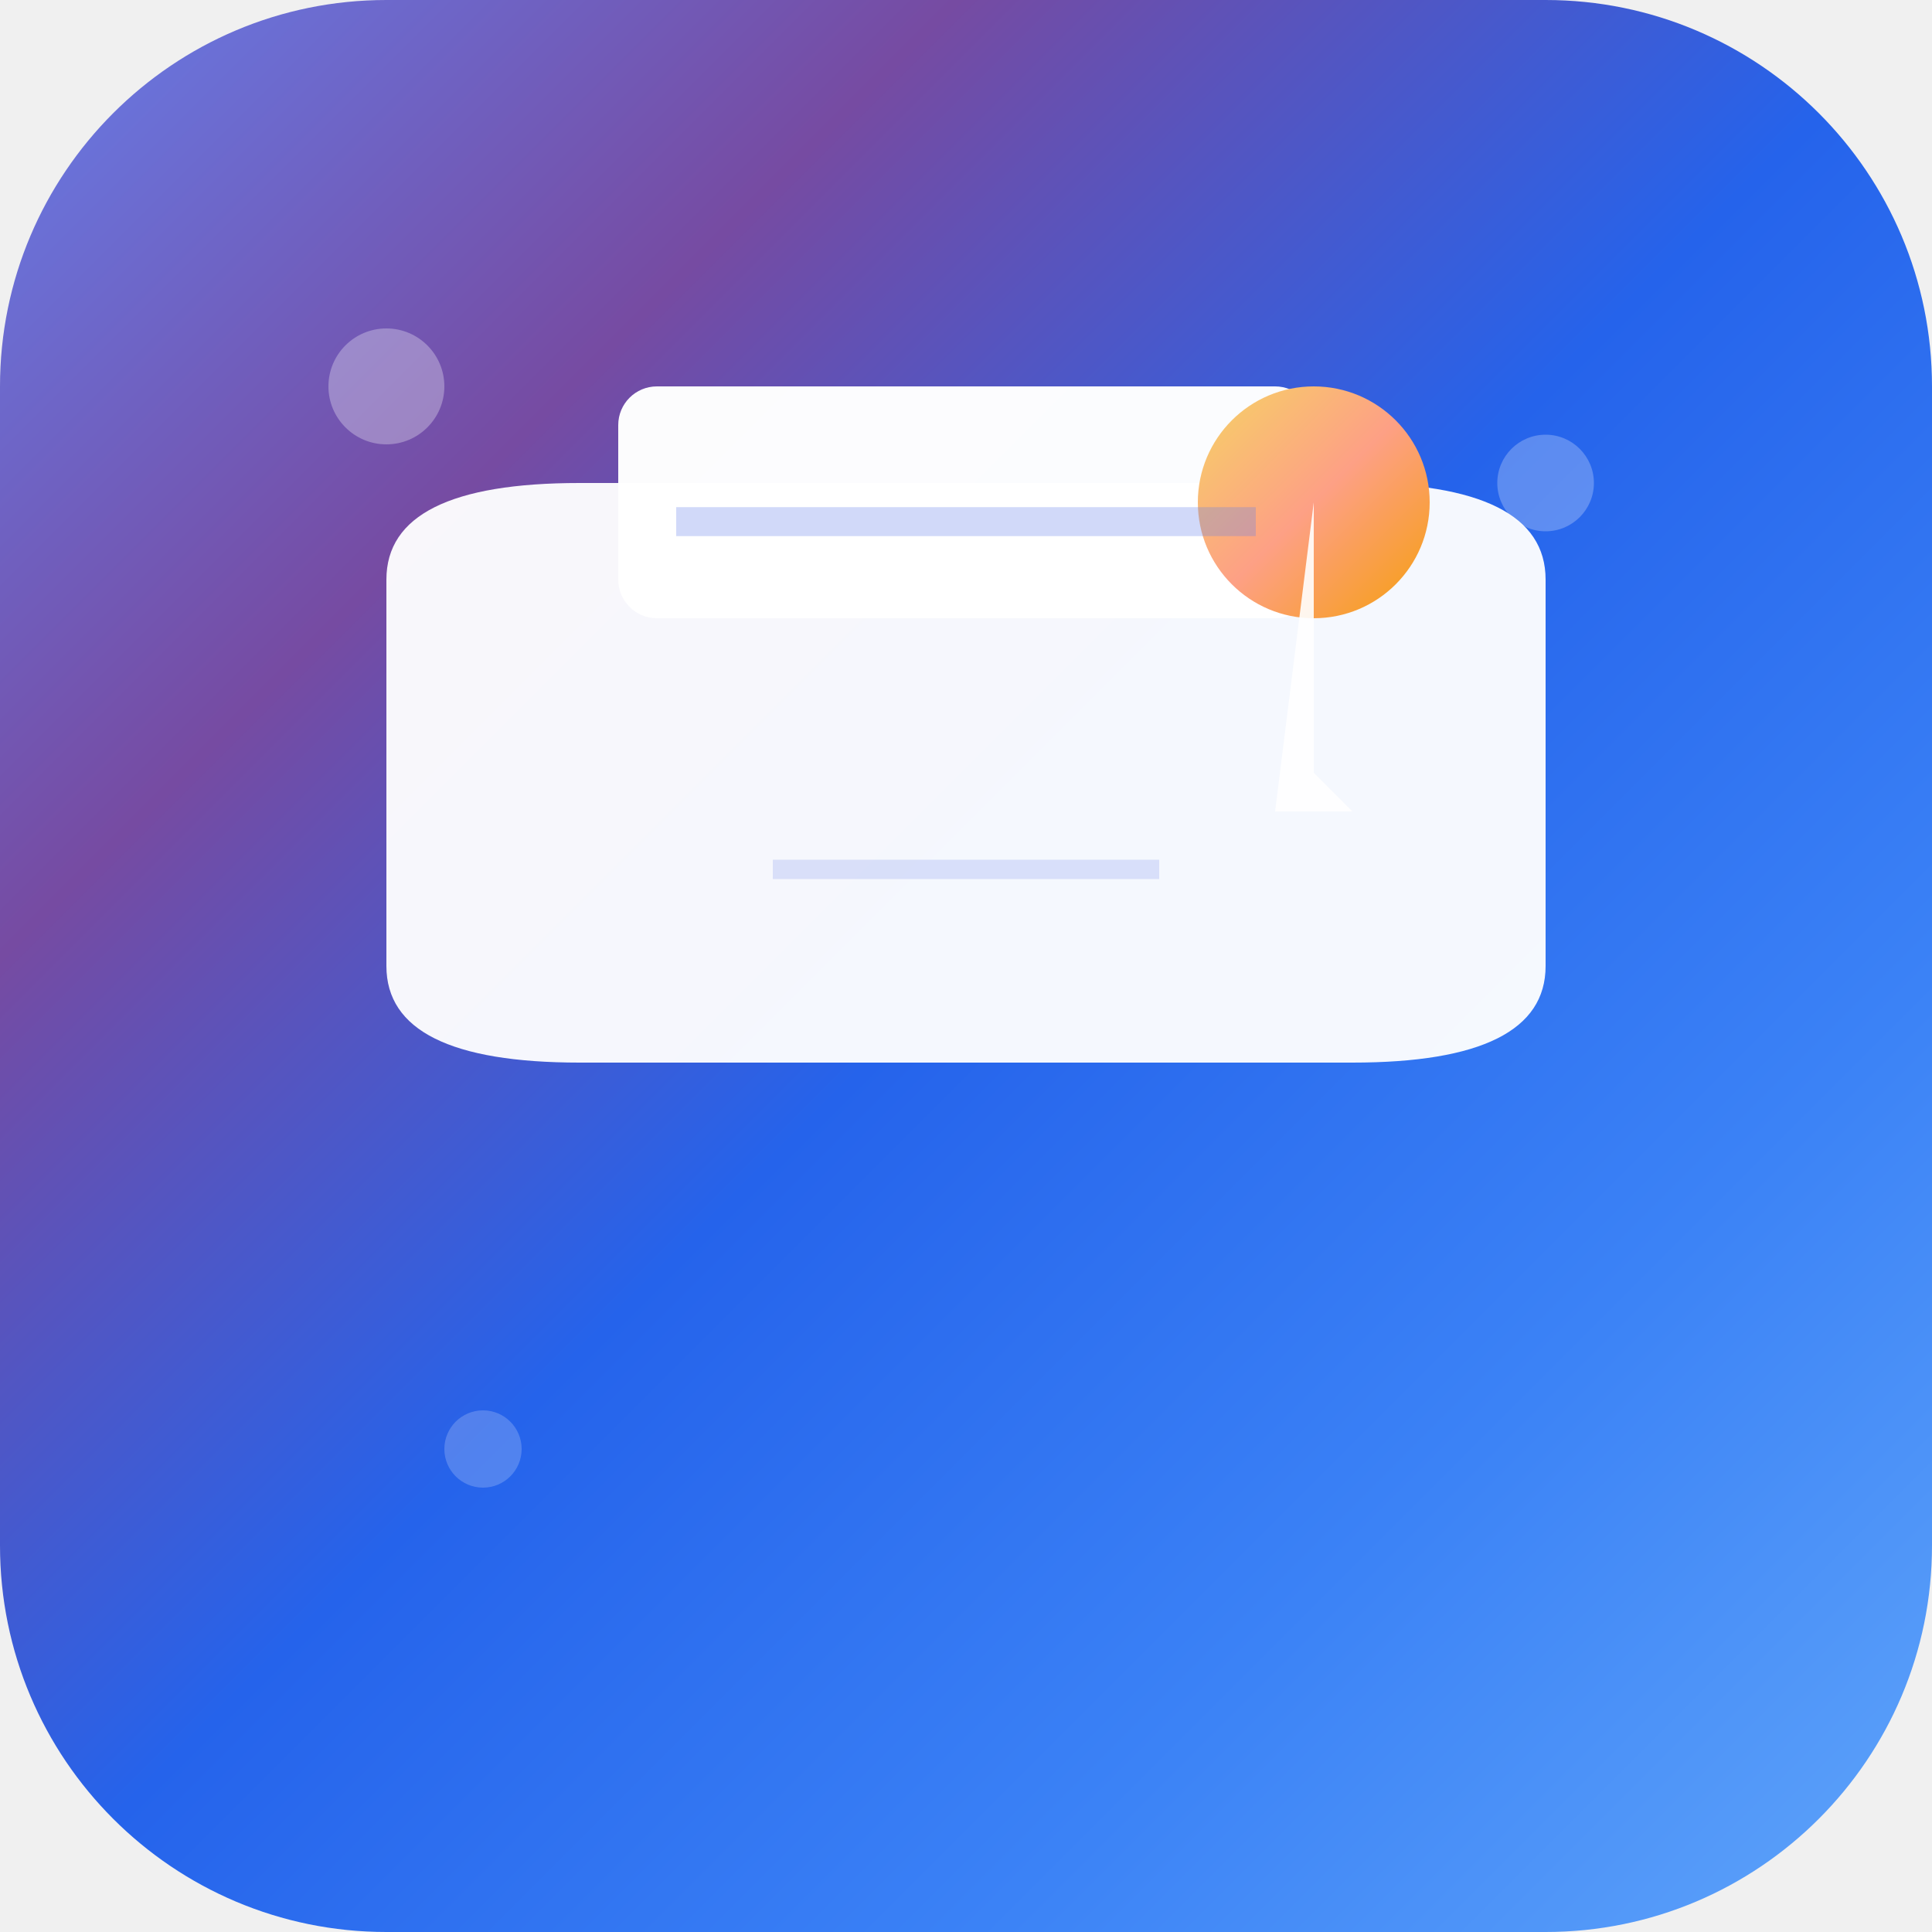
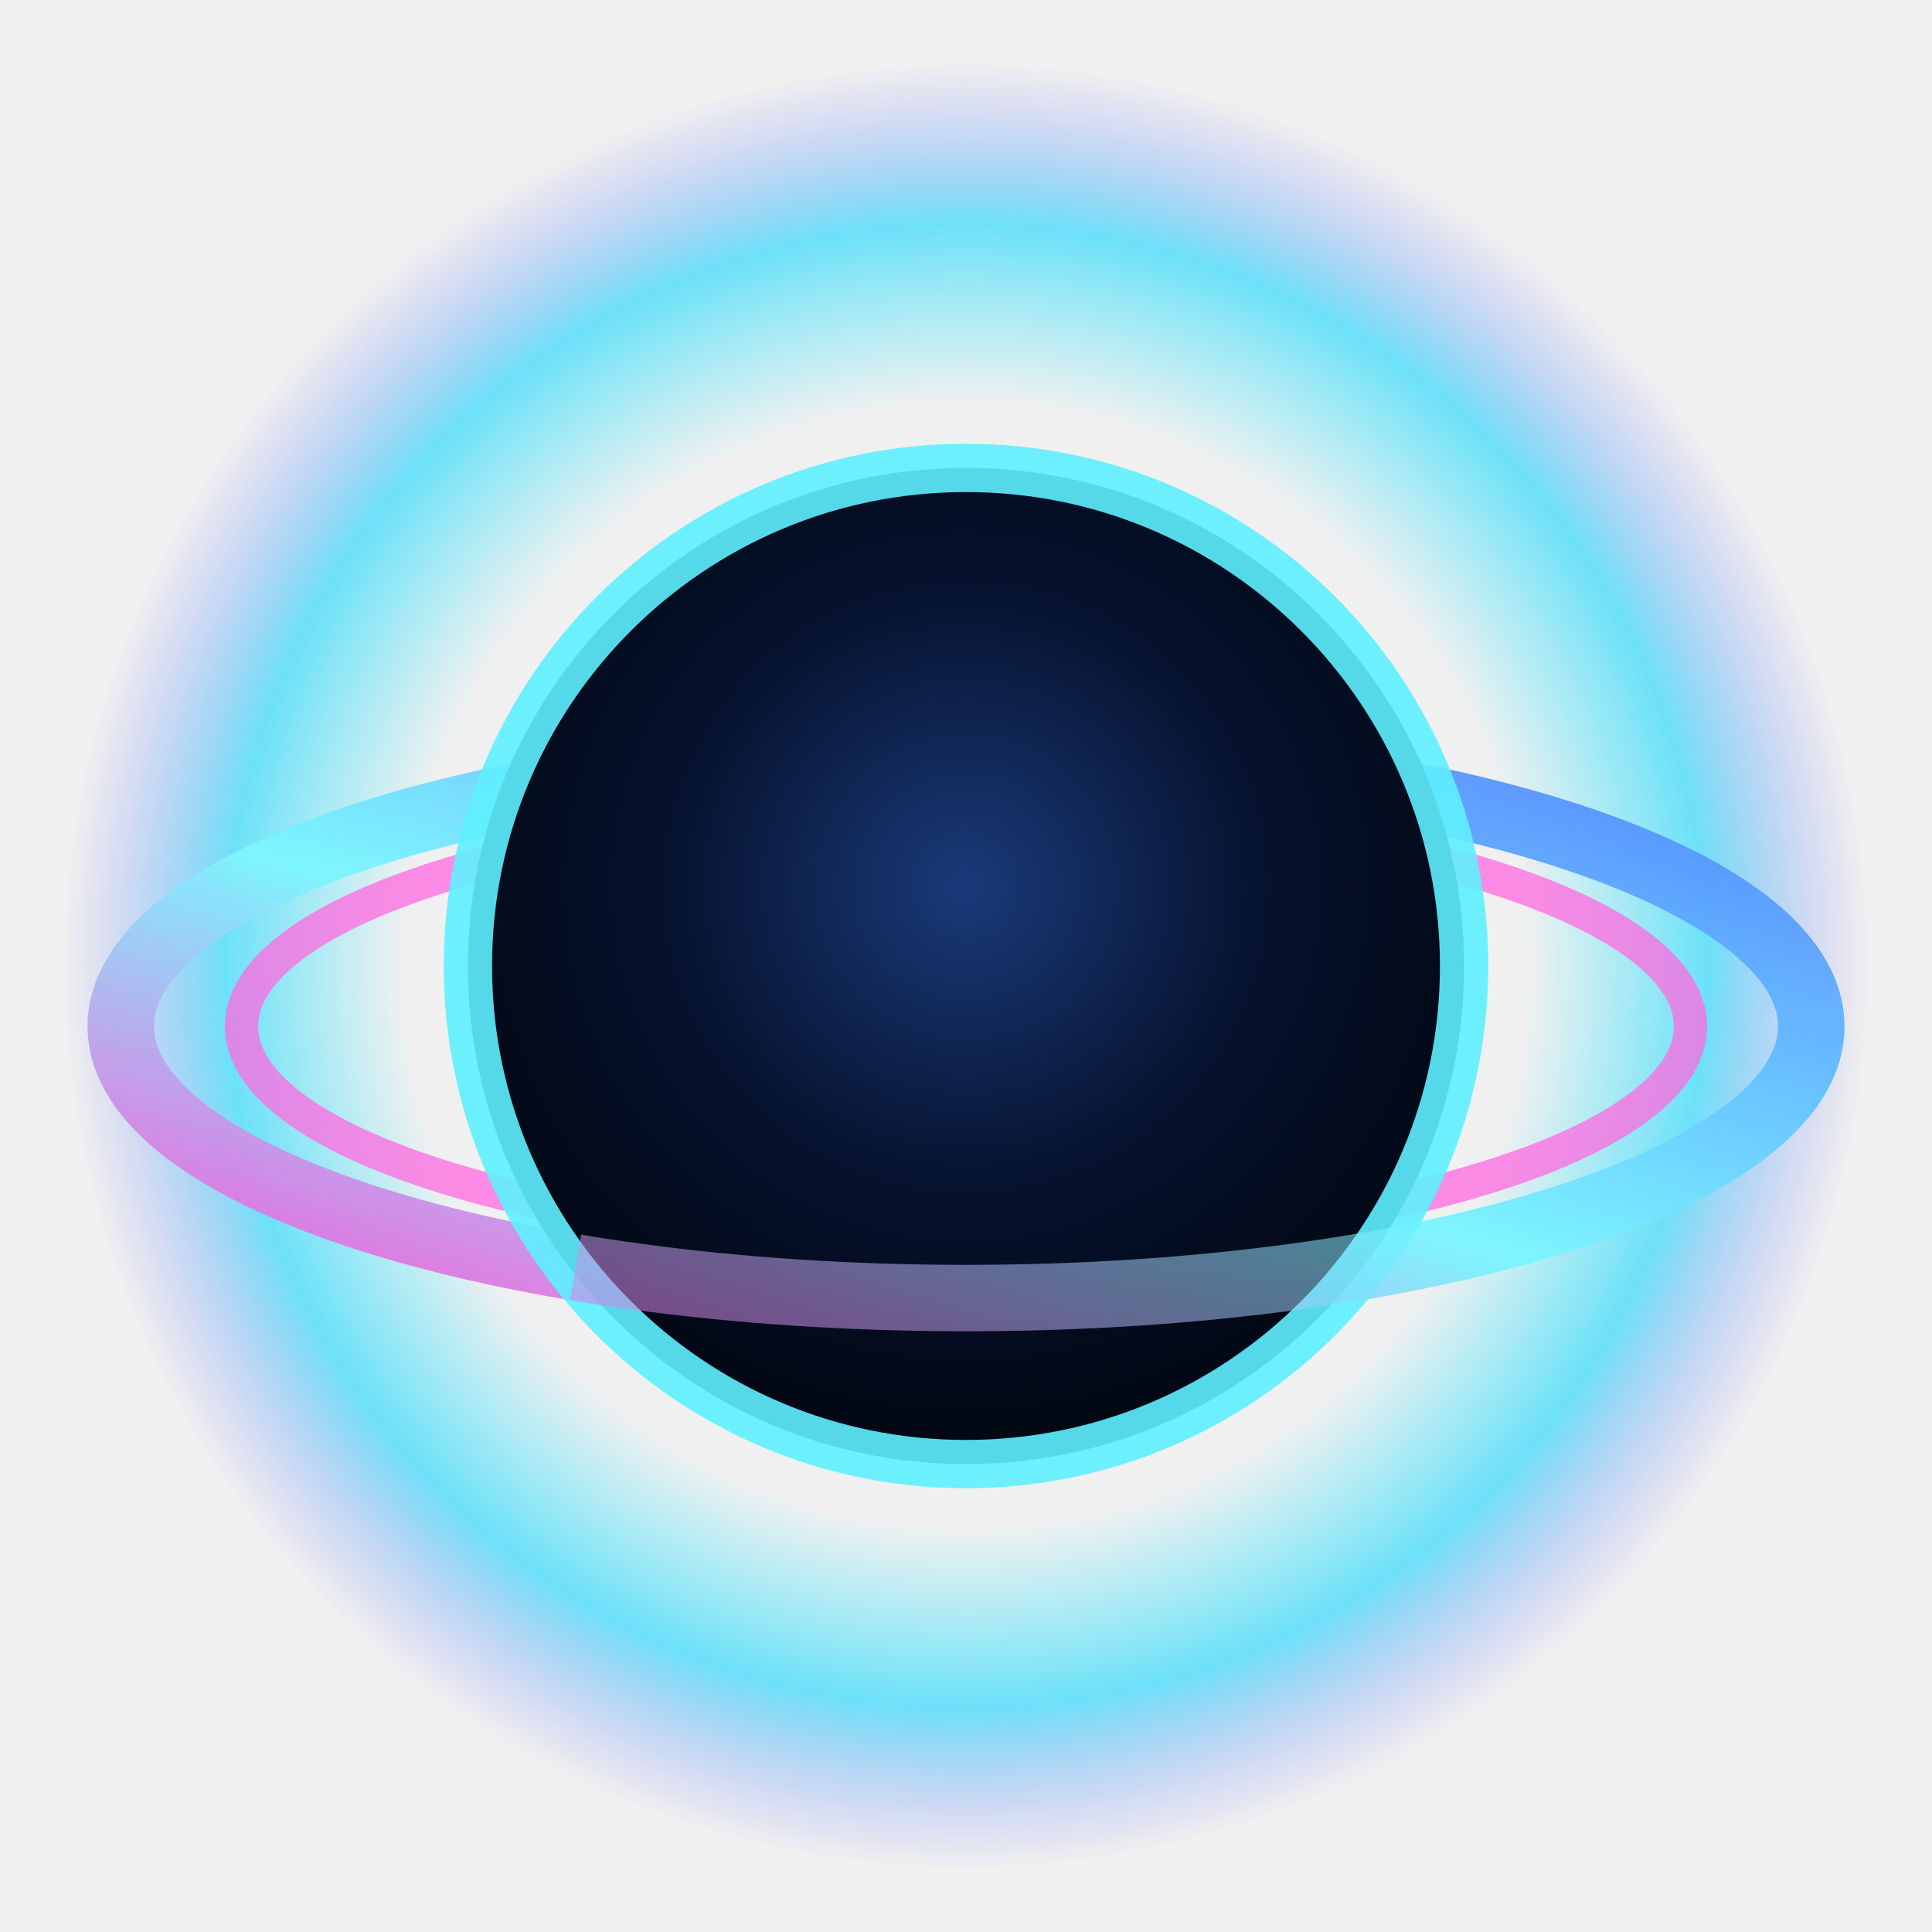
- <svg xmlns="http://www.w3.org/2000/svg" viewBox="0 0 100 100">
+ <svg xmlns="http://www.w3.org/2000/svg" viewBox="0 0 64 64" role="img" aria-label="Ton Academy">
  <defs>
-     <linearGradient id="grad1" x1="0%" y1="0%" x2="100%" y2="100%">
-       <stop offset="0%" style="stop-color:#667eea;stop-opacity:1" />
-       <stop offset="25%" style="stop-color:#764ba2;stop-opacity:1" />
-       <stop offset="50%" style="stop-color:#2563eb;stop-opacity:1" />
-       <stop offset="75%" style="stop-color:#3b82f6;stop-opacity:1" />
-       <stop offset="100%" style="stop-color:#60a5fa;stop-opacity:1" />
-     </linearGradient>
-     <linearGradient id="grad2" x1="0%" y1="0%" x2="100%" y2="100%">
-       <stop offset="0%" style="stop-color:#f6d365;stop-opacity:1" />
-       <stop offset="50%" style="stop-color:#fda085;stop-opacity:1" />
-       <stop offset="100%" style="stop-color:#f59e0b;stop-opacity:1" />
+     <radialGradient id="core" cx="50%" cy="42%" r="55%">
+       <stop offset="0%" stop-color="#1a3a7a" />
+       <stop offset="55%" stop-color="#06122e" />
+       <stop offset="100%" stop-color="#020814" />
+     </radialGradient>
+     <radialGradient id="glow" cx="50%" cy="50%" r="50%">
+       <stop offset="62%" stop-color="#00e5ff" stop-opacity="0" />
+       <stop offset="82%" stop-color="#00d4ff" stop-opacity="0.55" />
+       <stop offset="100%" stop-color="#7a5cff" stop-opacity="0" />
+     </radialGradient>
+     <linearGradient id="ring" x1="0%" y1="100%" x2="100%" y2="0%">
+       <stop offset="0%" stop-color="#ff4fd8" />
+       <stop offset="45%" stop-color="#7cf6ff" />
+       <stop offset="100%" stop-color="#4d7dff" />
    </linearGradient>
  </defs>
-   <rect width="100" height="100" rx="20" fill="url(#grad1)" />
-   <g transform="translate(50, 45)">
-     <path d="M -30 -15 Q -30 -20 -20 -20 L 20 -20 Q 30 -20 30 -15 L 30 5 Q 30 10 20 10 L -20 10 Q -30 10 -30 5 Z" fill="#ffffff" opacity="0.95" />
-     <rect x="-18" y="-25" width="36" height="12" rx="2" fill="#ffffff" opacity="0.98" />
-     <circle cx="18" cy="-19" r="6" fill="url(#grad2)" />
-     <path d="M 18 -19 L 18 -5 L 20 -3 L 16 -3 Z" fill="#ffffff" opacity="0.9" />
-     <line x1="-15" y1="-18" x2="15" y2="-18" stroke="#667eea" stroke-width="1.5" opacity="0.3" />
-     <line x1="-10" y1="0" x2="10" y2="0" stroke="#667eea" stroke-width="1" opacity="0.2" />
-   </g>
-   <circle cx="20" cy="20" r="3" fill="#ffffff" opacity="0.3" />
-   <circle cx="80" cy="25" r="2.5" fill="#ffffff" opacity="0.25" />
-   <circle cx="25" cy="75" r="2" fill="#ffffff" opacity="0.2" />
+   <circle cx="32" cy="32" r="30" fill="url(#glow)" />
+   <ellipse cx="32" cy="34" rx="28" ry="9" fill="none" stroke="url(#ring)" stroke-width="2.2" opacity="0.95" />
+   <ellipse cx="32" cy="34" rx="24" ry="7.2" fill="none" stroke="#ff6ae0" stroke-width="1.1" opacity="0.75" />
+   <circle cx="32" cy="32" r="16.5" fill="url(#core)" />
+   <circle cx="32" cy="32" r="16.5" fill="none" stroke="#5ef0ff" stroke-width="1.6" opacity="0.9" />
+   <ellipse cx="32" cy="34" rx="28" ry="9" fill="none" stroke="url(#ring)" stroke-width="2.2" opacity="0.55" stroke-dasharray="44 120" />
</svg>
